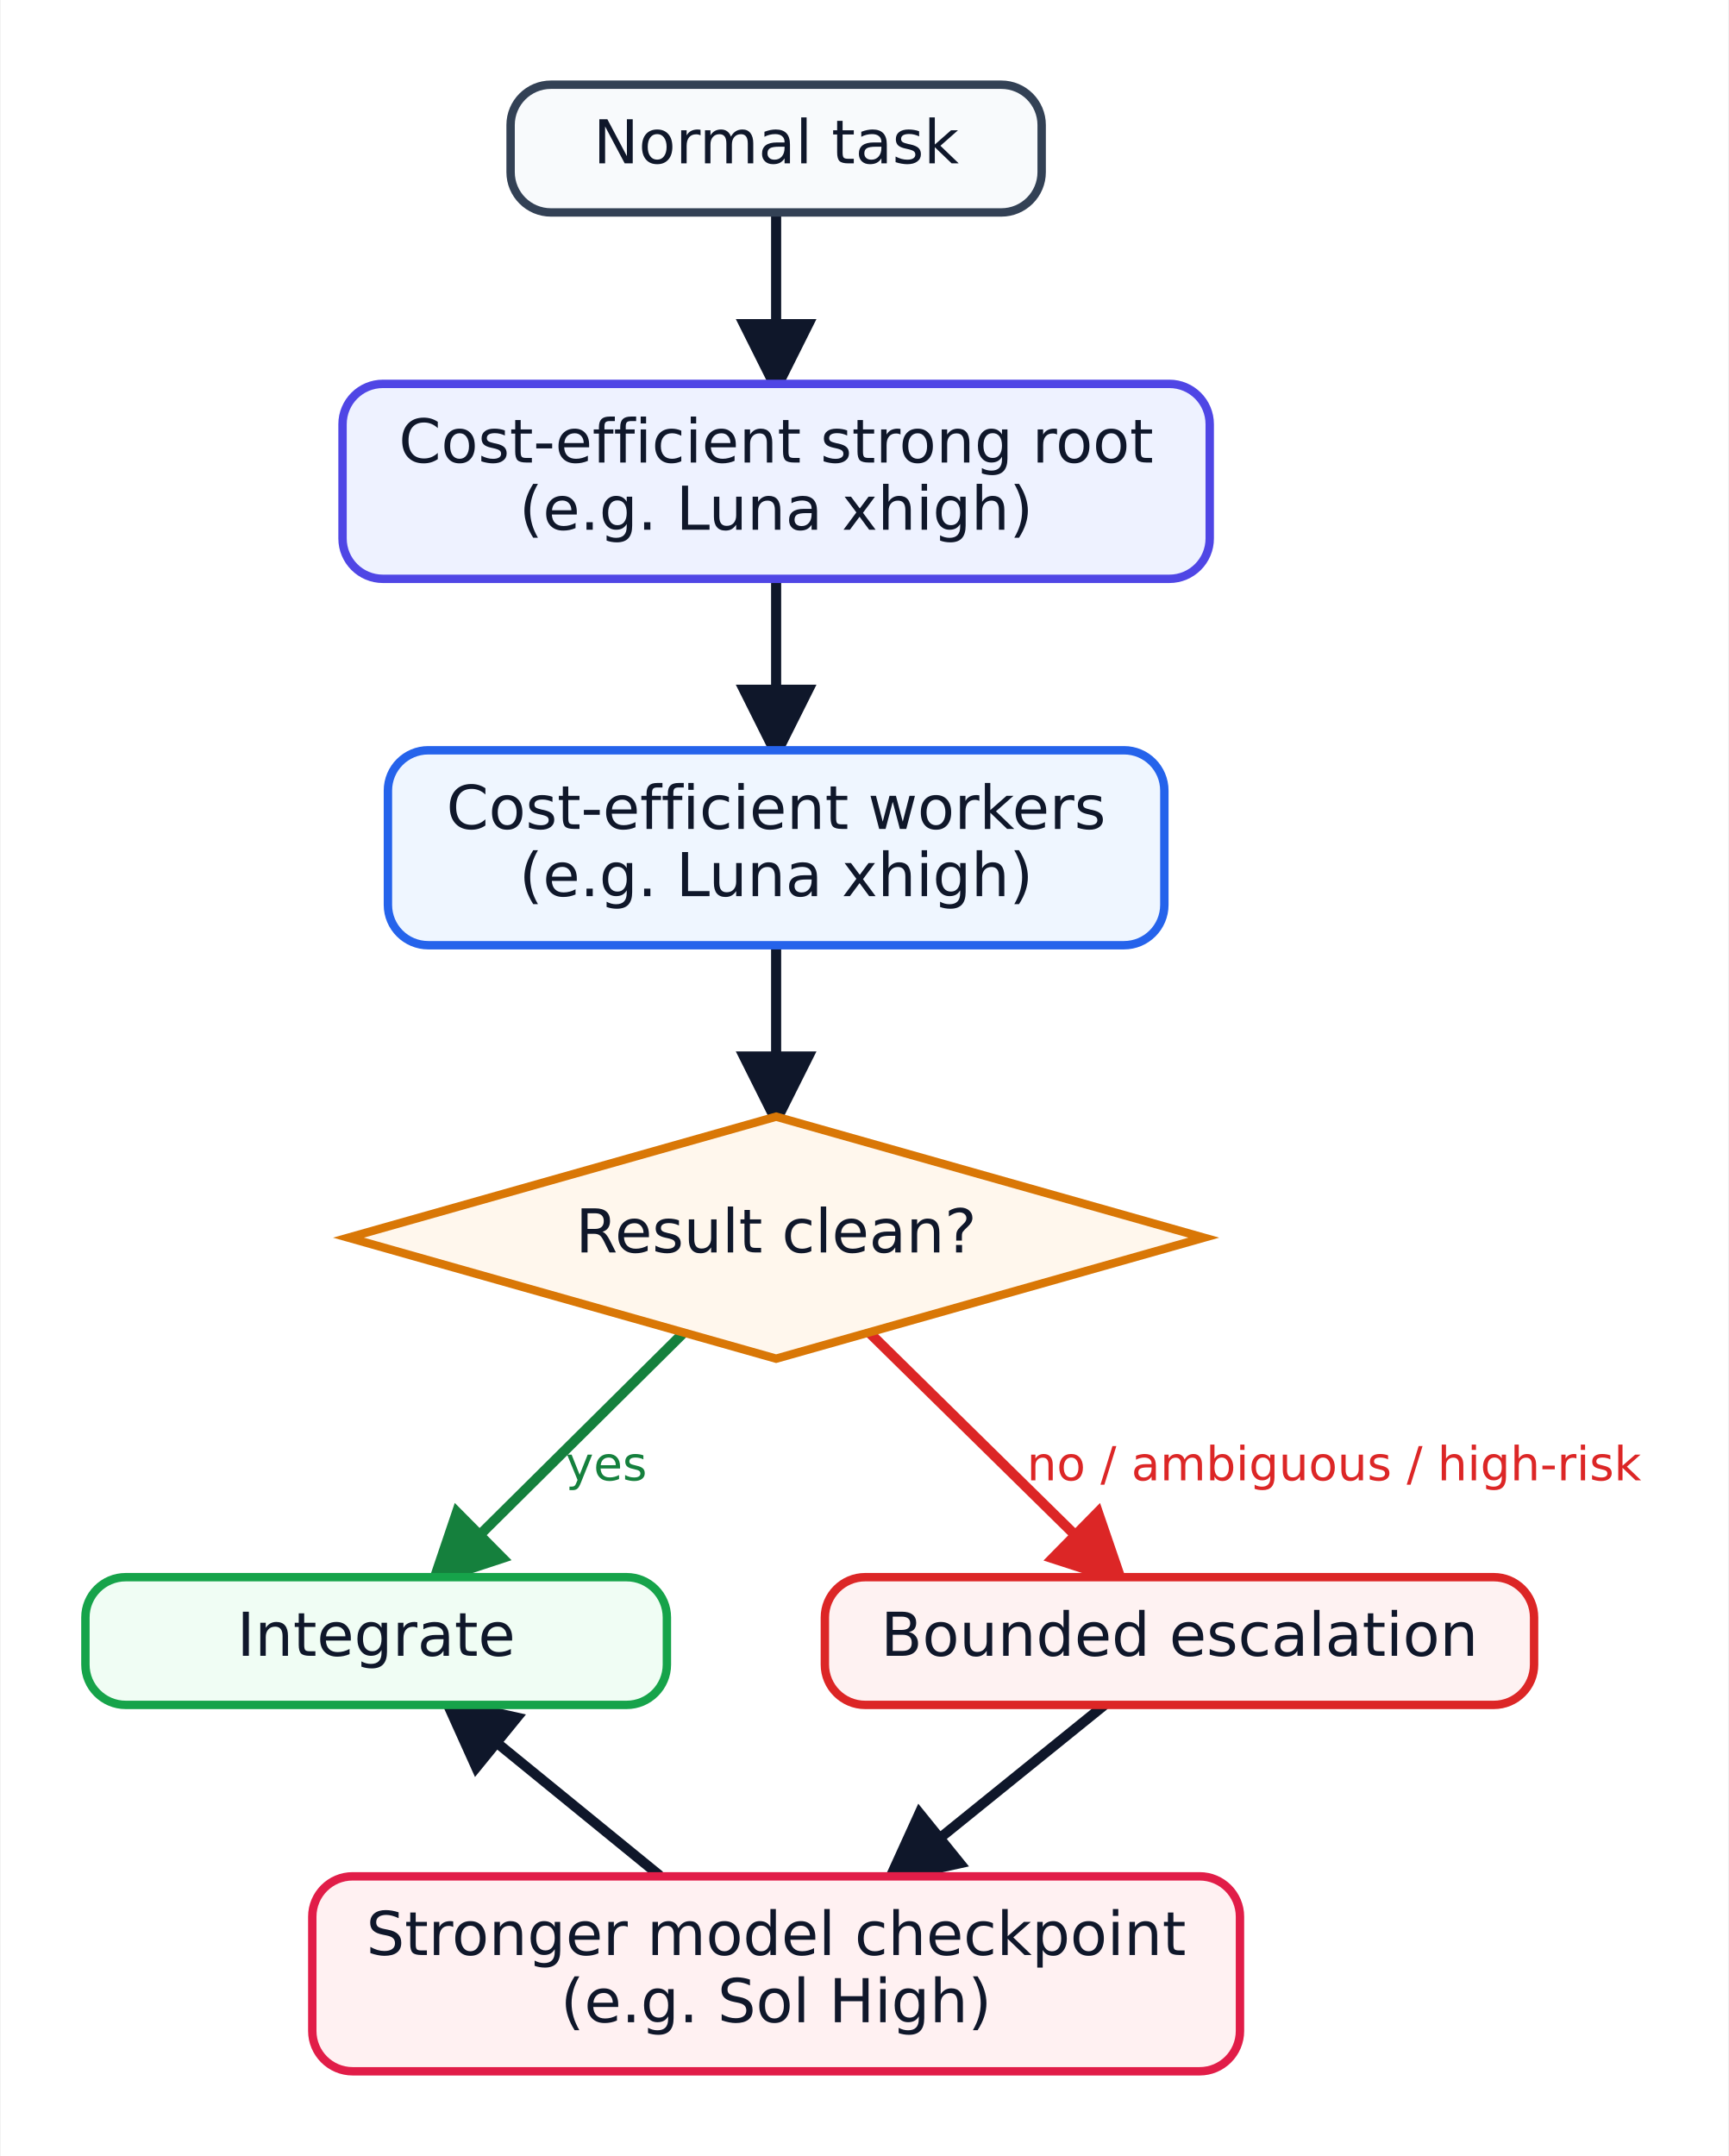
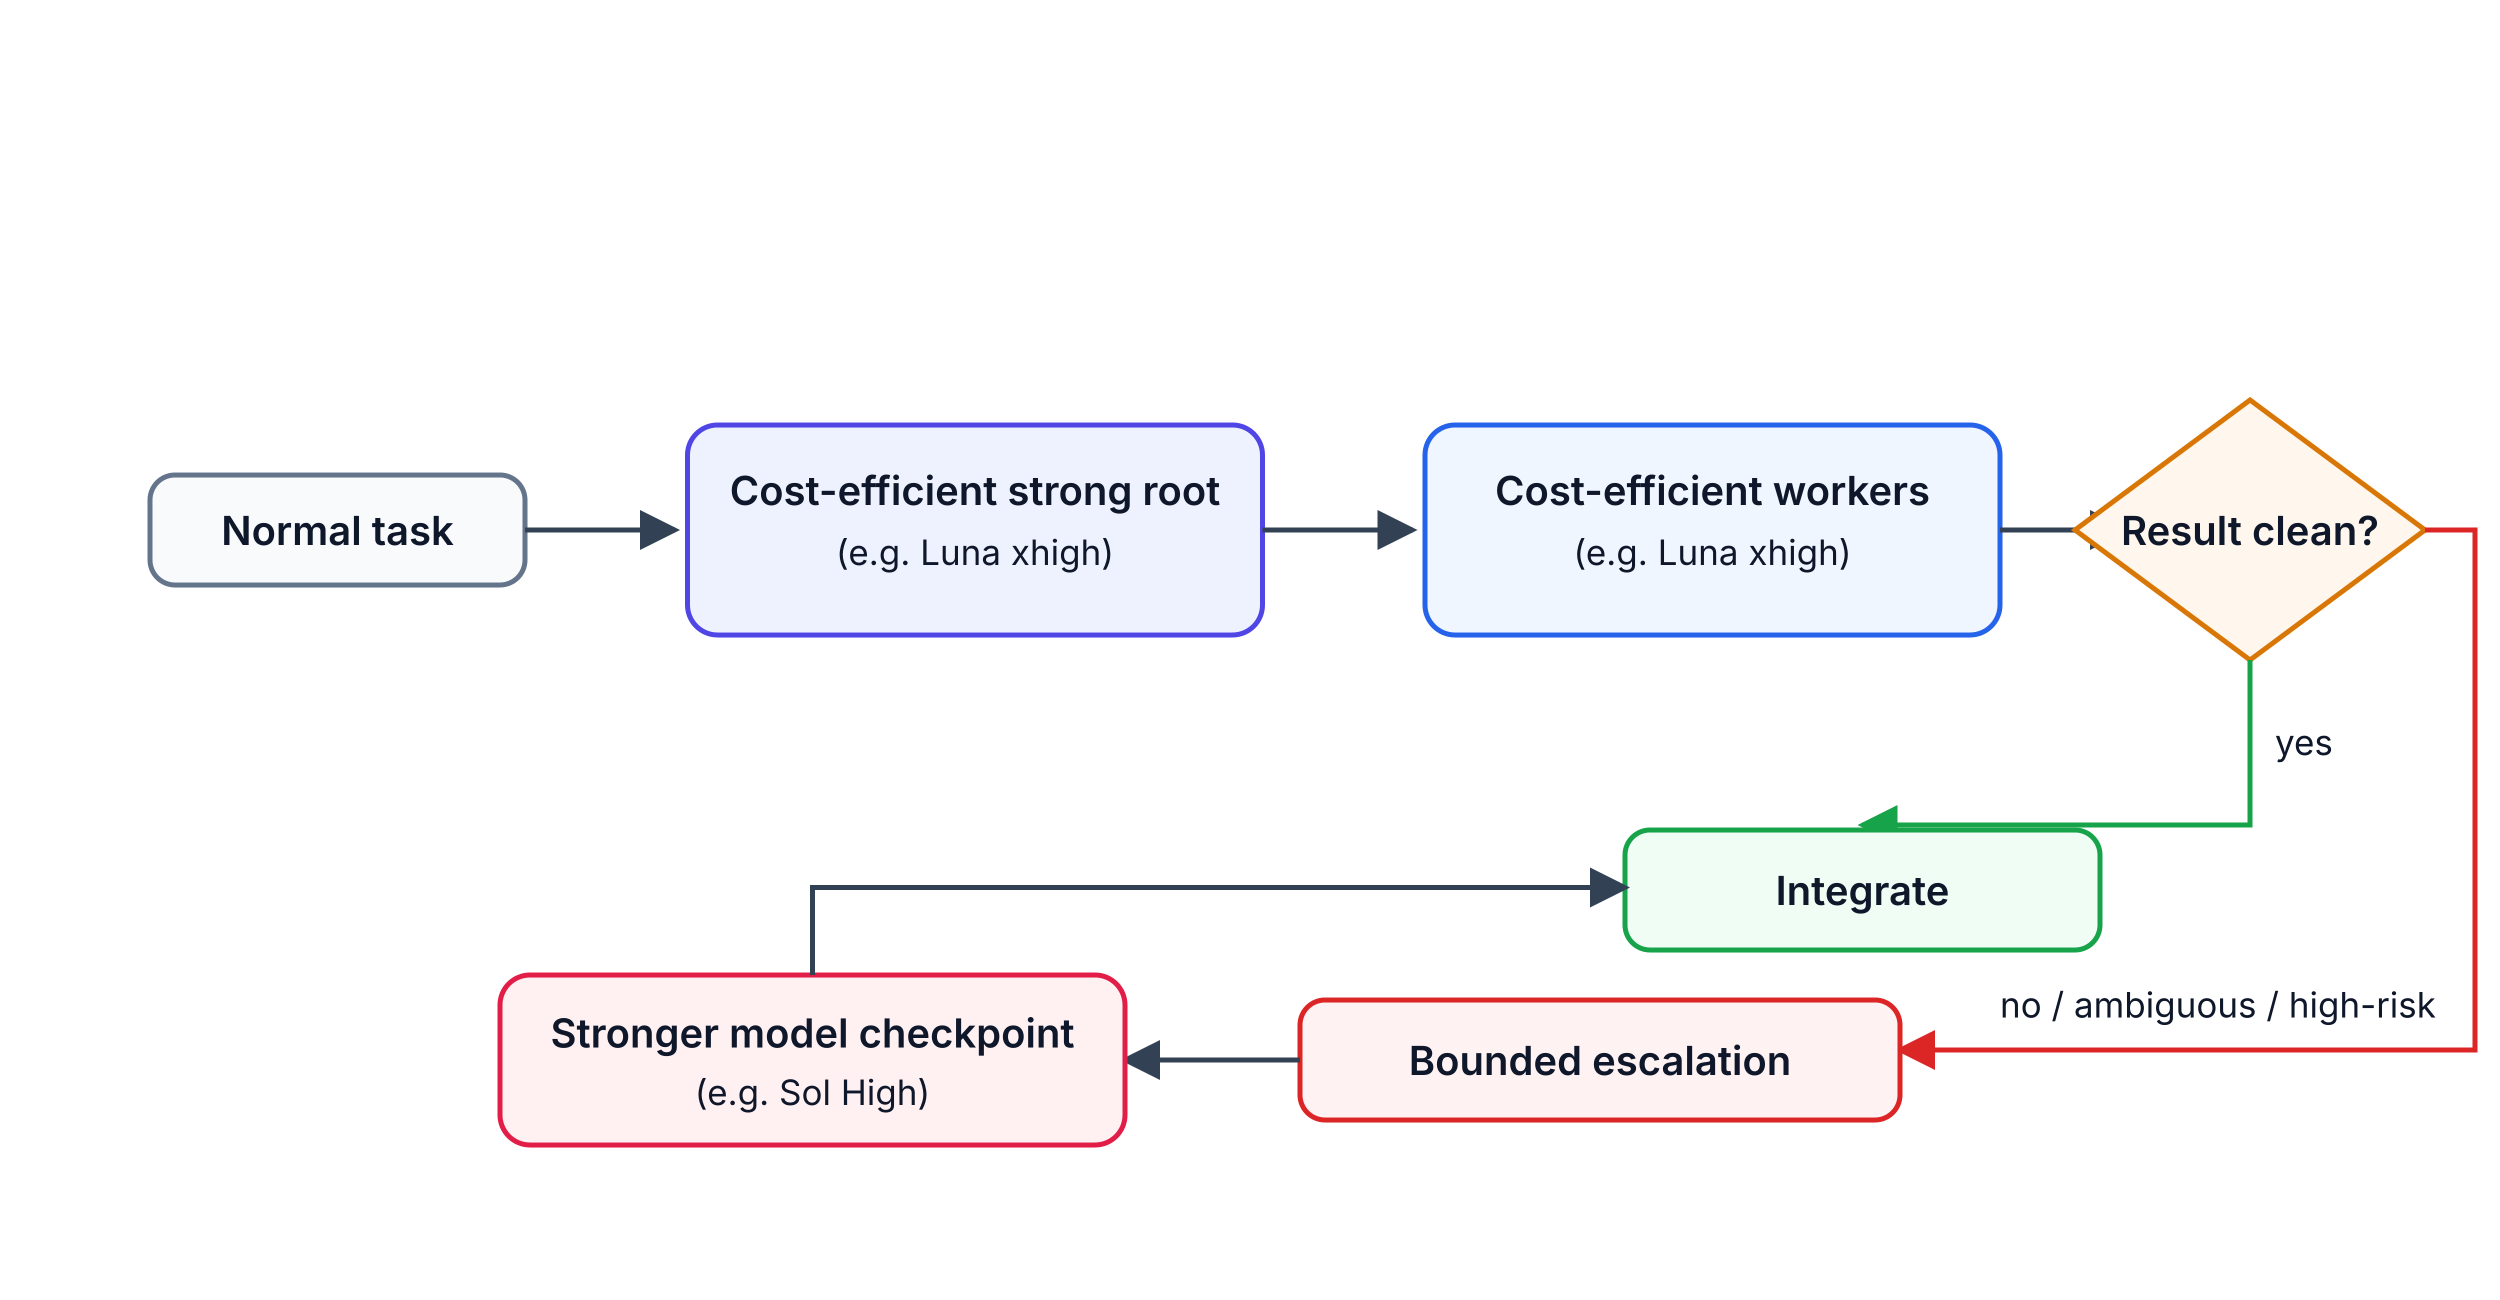
- <svg xmlns="http://www.w3.org/2000/svg" width="514pt" height="641pt" viewBox="0 0 513.9 641.4">
-   <g class="graph" transform="translate(25.2 616.2)">
-     <polygon points="-25.2 25.2 -25.2 -616.2 488.7 -616.2 488.7 25.2" fill="#fff" />
-     <defs>
-       <marker id="arrow" viewBox="0 0 10 10" refX="8" refY="5" markerWidth="8" markerHeight="8" orient="auto-start-reverse">
-         <path d="M0 0L10 5 0 10z" fill="#0f172a" />
-       </marker>
-       <marker id="arrowGreen" viewBox="0 0 10 10" refX="8" refY="5" markerWidth="8" markerHeight="8" orient="auto-start-reverse">
-         <path d="M0 0L10 5 0 10z" fill="#15803d" />
-       </marker>
-       <marker id="arrowRed" viewBox="0 0 10 10" refX="8" refY="5" markerWidth="8" markerHeight="8" orient="auto-start-reverse">
-         <path d="M0 0L10 5 0 10z" fill="#dc2626" />
-       </marker>
-     </defs>
-     <g fill="none" stroke="#0f172a" stroke-width="3" marker-end="url(#arrow)">
-       <path d="m205.5-552.76v50.68" />
-       <path d="m205.5-443.89v50.59" />
-       <path d="m205.5-334.82v50.62" />
-       <path d="m303.21-108.98c-15.42 12.46-36.43 29.44-62.81 50.77" />
-       <path d="m170.89-58.21c-17.27-14.08-37.95-30.94-62.29-50.77" />
-     </g>
-     <path d="m177.9-219.63c-19.88 19.71-46.51 46.12-73.2 72.58" fill="none" stroke="#15803d" stroke-width="3" marker-end="url(#arrowGreen)" />
-     <path d="m233.33-219.63c20.05 19.71 46.9 46.12 73.81 72.58" fill="none" stroke="#dc2626" stroke-width="3" marker-end="url(#arrowRed)" />
-     <g font-family="DejaVu Sans" font-size="14">
-       <text x="155" y="-175.8" fill="#15803d" text-anchor="middle">yes</text>
-       <text x="371.5" y="-175.8" fill="#dc2626" text-anchor="middle">no / ambiguous / high-risk</text>
-     </g>
-     <g font-family="DejaVu Sans" font-size="18" fill="#0f172a" text-anchor="middle">
-       <g>
-         <rect x="126.5" y="-591" width="158" height="38" rx="12" fill="#f8fafc" stroke="#334155" stroke-width="2.5" />
-         <text x="205.5" y="-567.6">Normal task</text>
-       </g>
-       <g>
-         <rect x="76.5" y="-502" width="258" height="58" rx="12" fill="#eef2ff" stroke="#4f46e5" stroke-width="2.5" />
-         <text x="205.5" y="-478.6">Cost-efficient strong root</text>
-         <text x="205.5" y="-458.6">(e.g. Luna xhigh)</text>
-       </g>
-       <g>
-         <rect x="90" y="-393" width="231" height="58" rx="12" fill="#eff6ff" stroke="#2563eb" stroke-width="2.5" />
-         <text x="205.5" y="-369.6">Cost-efficient workers</text>
-         <text x="205.5" y="-349.6">(e.g. Luna xhigh)</text>
-       </g>
-       <g>
-         <polygon points="205.5 -284 78.26 -248 205.5 -212 332.74 -248" fill="#fff7ed" stroke="#d97706" stroke-width="2.5" />
-         <text x="205.5" y="-243.6">Result clean?</text>
-       </g>
-       <g>
-         <rect x="0" y="-147" width="173" height="38" rx="12" fill="#f0fdf4" stroke="#16a34a" stroke-width="2.5" />
-         <text x="86.5" y="-123.6">Integrate</text>
-       </g>
-       <g>
-         <rect x="220" y="-147" width="211" height="38" rx="12" fill="#fef2f2" stroke="#dc2626" stroke-width="2.5" />
-         <text x="325.5" y="-123.6">Bounded escalation</text>
-       </g>
-       <g>
-         <rect x="67.5" y="-58" width="276" height="58" rx="12" fill="#fff1f2" stroke="#e11d48" stroke-width="2.5" />
-         <text x="205.5" y="-34.6">Stronger model checkpoint</text>
-         <text x="205.5" y="-14.6">(e.g. Sol High)</text>
-       </g>
-     </g>
-   </g>
+ <svg xmlns="http://www.w3.org/2000/svg" width="1000" height="520" viewBox="0 0 1000 520">
+   <rect width="1000" height="520" fill="#ffffff" />
+   <defs>
+     <marker id="arrow" markerWidth="8" markerHeight="8" refX="7" refY="4" orient="auto" markerUnits="strokeWidth">
+       <path d="M0,0 L8,4 L0,8 Z" fill="#334155" />
+     </marker>
+     <marker id="arrowGreen" markerWidth="8" markerHeight="8" refX="7" refY="4" orient="auto" markerUnits="strokeWidth">
+       <path d="M0,0 L8,4 L0,8 Z" fill="#16a34a" />
+     </marker>
+     <marker id="arrowRed" markerWidth="8" markerHeight="8" refX="7" refY="4" orient="auto" markerUnits="strokeWidth">
+       <path d="M0,0 L8,4 L0,8 Z" fill="#dc2626" />
+     </marker>
+     <style>
+     .txt { font-family: Inter, ui-sans-serif, system-ui, -apple-system, "Segoe UI", sans-serif; fill:#0f172a; }
+     .small { font-size:14px; }
+     .label { font-size:16px; font-weight:600; }
+     .edge { stroke:#334155; stroke-width:2; fill:none; marker-end:url(#arrow); }
+     .edge-green { stroke:#16a34a; stroke-width:2; fill:none; marker-end:url(#arrowGreen); }
+     .edge-red { stroke:#dc2626; stroke-width:2; fill:none; marker-end:url(#arrowRed); }
+   </style>
+   </defs>
+   <rect x="60" y="190" width="150" height="44" rx="10" fill="#f8fafc" stroke="#64748b" stroke-width="2" />
+   <text x="135" y="218" text-anchor="middle" class="txt label">Normal task</text>
+   <line x1="210" y1="212" x2="270" y2="212" class="edge" />
+   <rect x="275" y="170" width="230" height="84" rx="12" fill="#eef2ff" stroke="#4f46e5" stroke-width="2" />
+   <text x="390" y="202" text-anchor="middle" class="txt label">Cost-efficient strong root</text>
+   <text x="390" y="226" text-anchor="middle" class="txt small">(e.g. Luna xhigh)</text>
+   <line x1="505" y1="212" x2="565" y2="212" class="edge" />
+   <rect x="570" y="170" width="230" height="84" rx="12" fill="#eff6ff" stroke="#2563eb" stroke-width="2" />
+   <text x="685" y="202" text-anchor="middle" class="txt label">Cost-efficient workers</text>
+   <text x="685" y="226" text-anchor="middle" class="txt small">(e.g. Luna xhigh)</text>
+   <line x1="800" y1="212" x2="850" y2="212" class="edge" />
+   <polygon points="900,160 970,212 900,264 830,212" fill="#fff7ed" stroke="#d97706" stroke-width="2" />
+   <text x="900" y="218" text-anchor="middle" class="txt label">Result clean?</text>
+   <path d="M900 264 V330 H745" class="edge-green" />
+   <text x="910" y="302" class="txt small" fill="#15803d">yes</text>
+   <rect x="650" y="332" width="190" height="48" rx="10" fill="#f0fdf4" stroke="#16a34a" stroke-width="2" />
+   <text x="745" y="362" text-anchor="middle" class="txt label">Integrate</text>
+   <path d="M970 212 H990 V420 H760" class="edge-red" />
+   <text x="800" y="407" class="txt small" fill="#dc2626">no / ambiguous / high-risk</text>
+   <rect x="520" y="400" width="240" height="48" rx="10" fill="#fef2f2" stroke="#dc2626" stroke-width="2" />
+   <text x="640" y="430" text-anchor="middle" class="txt label">Bounded escalation</text>
+   <line x1="520" y1="424" x2="450" y2="424" class="edge" />
+   <rect x="200" y="390" width="250" height="68" rx="12" fill="#fff1f2" stroke="#e11d48" stroke-width="2" />
+   <text x="325" y="419" text-anchor="middle" class="txt label">Stronger model checkpoint</text>
+   <text x="325" y="442" text-anchor="middle" class="txt small">(e.g. Sol High)</text>
+   <path d="M325 390 V355 H650" class="edge" />
</svg>
